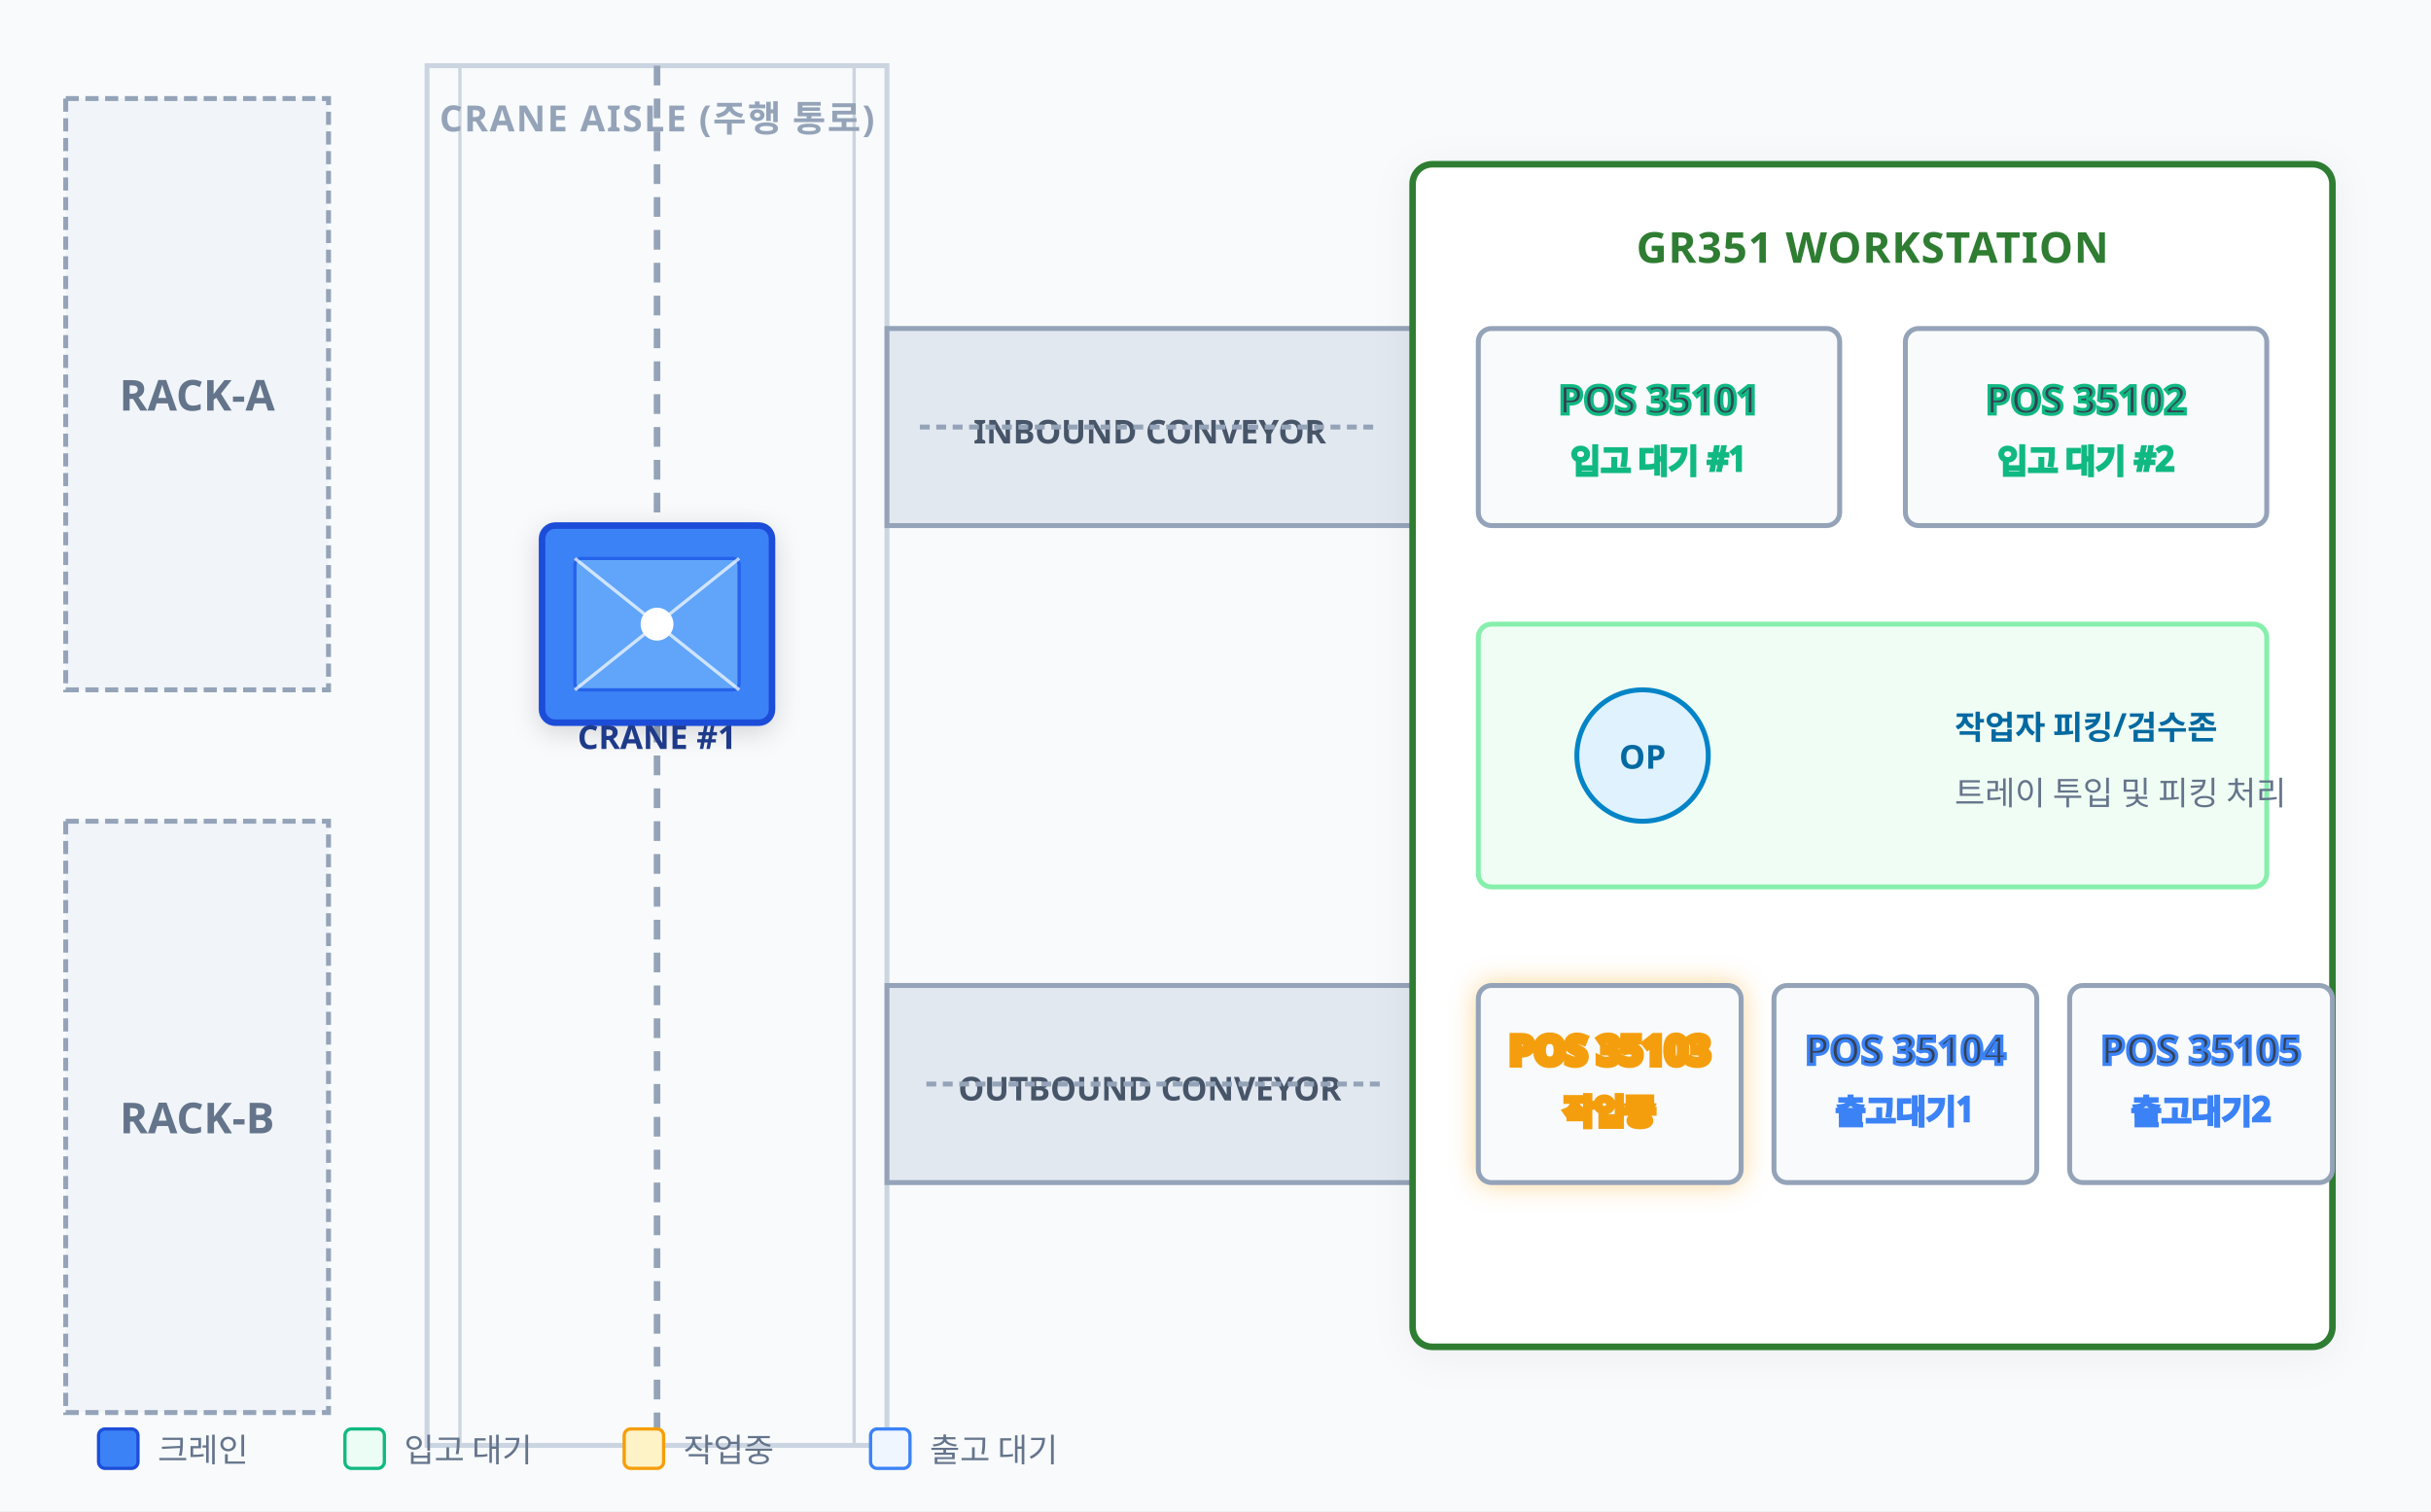
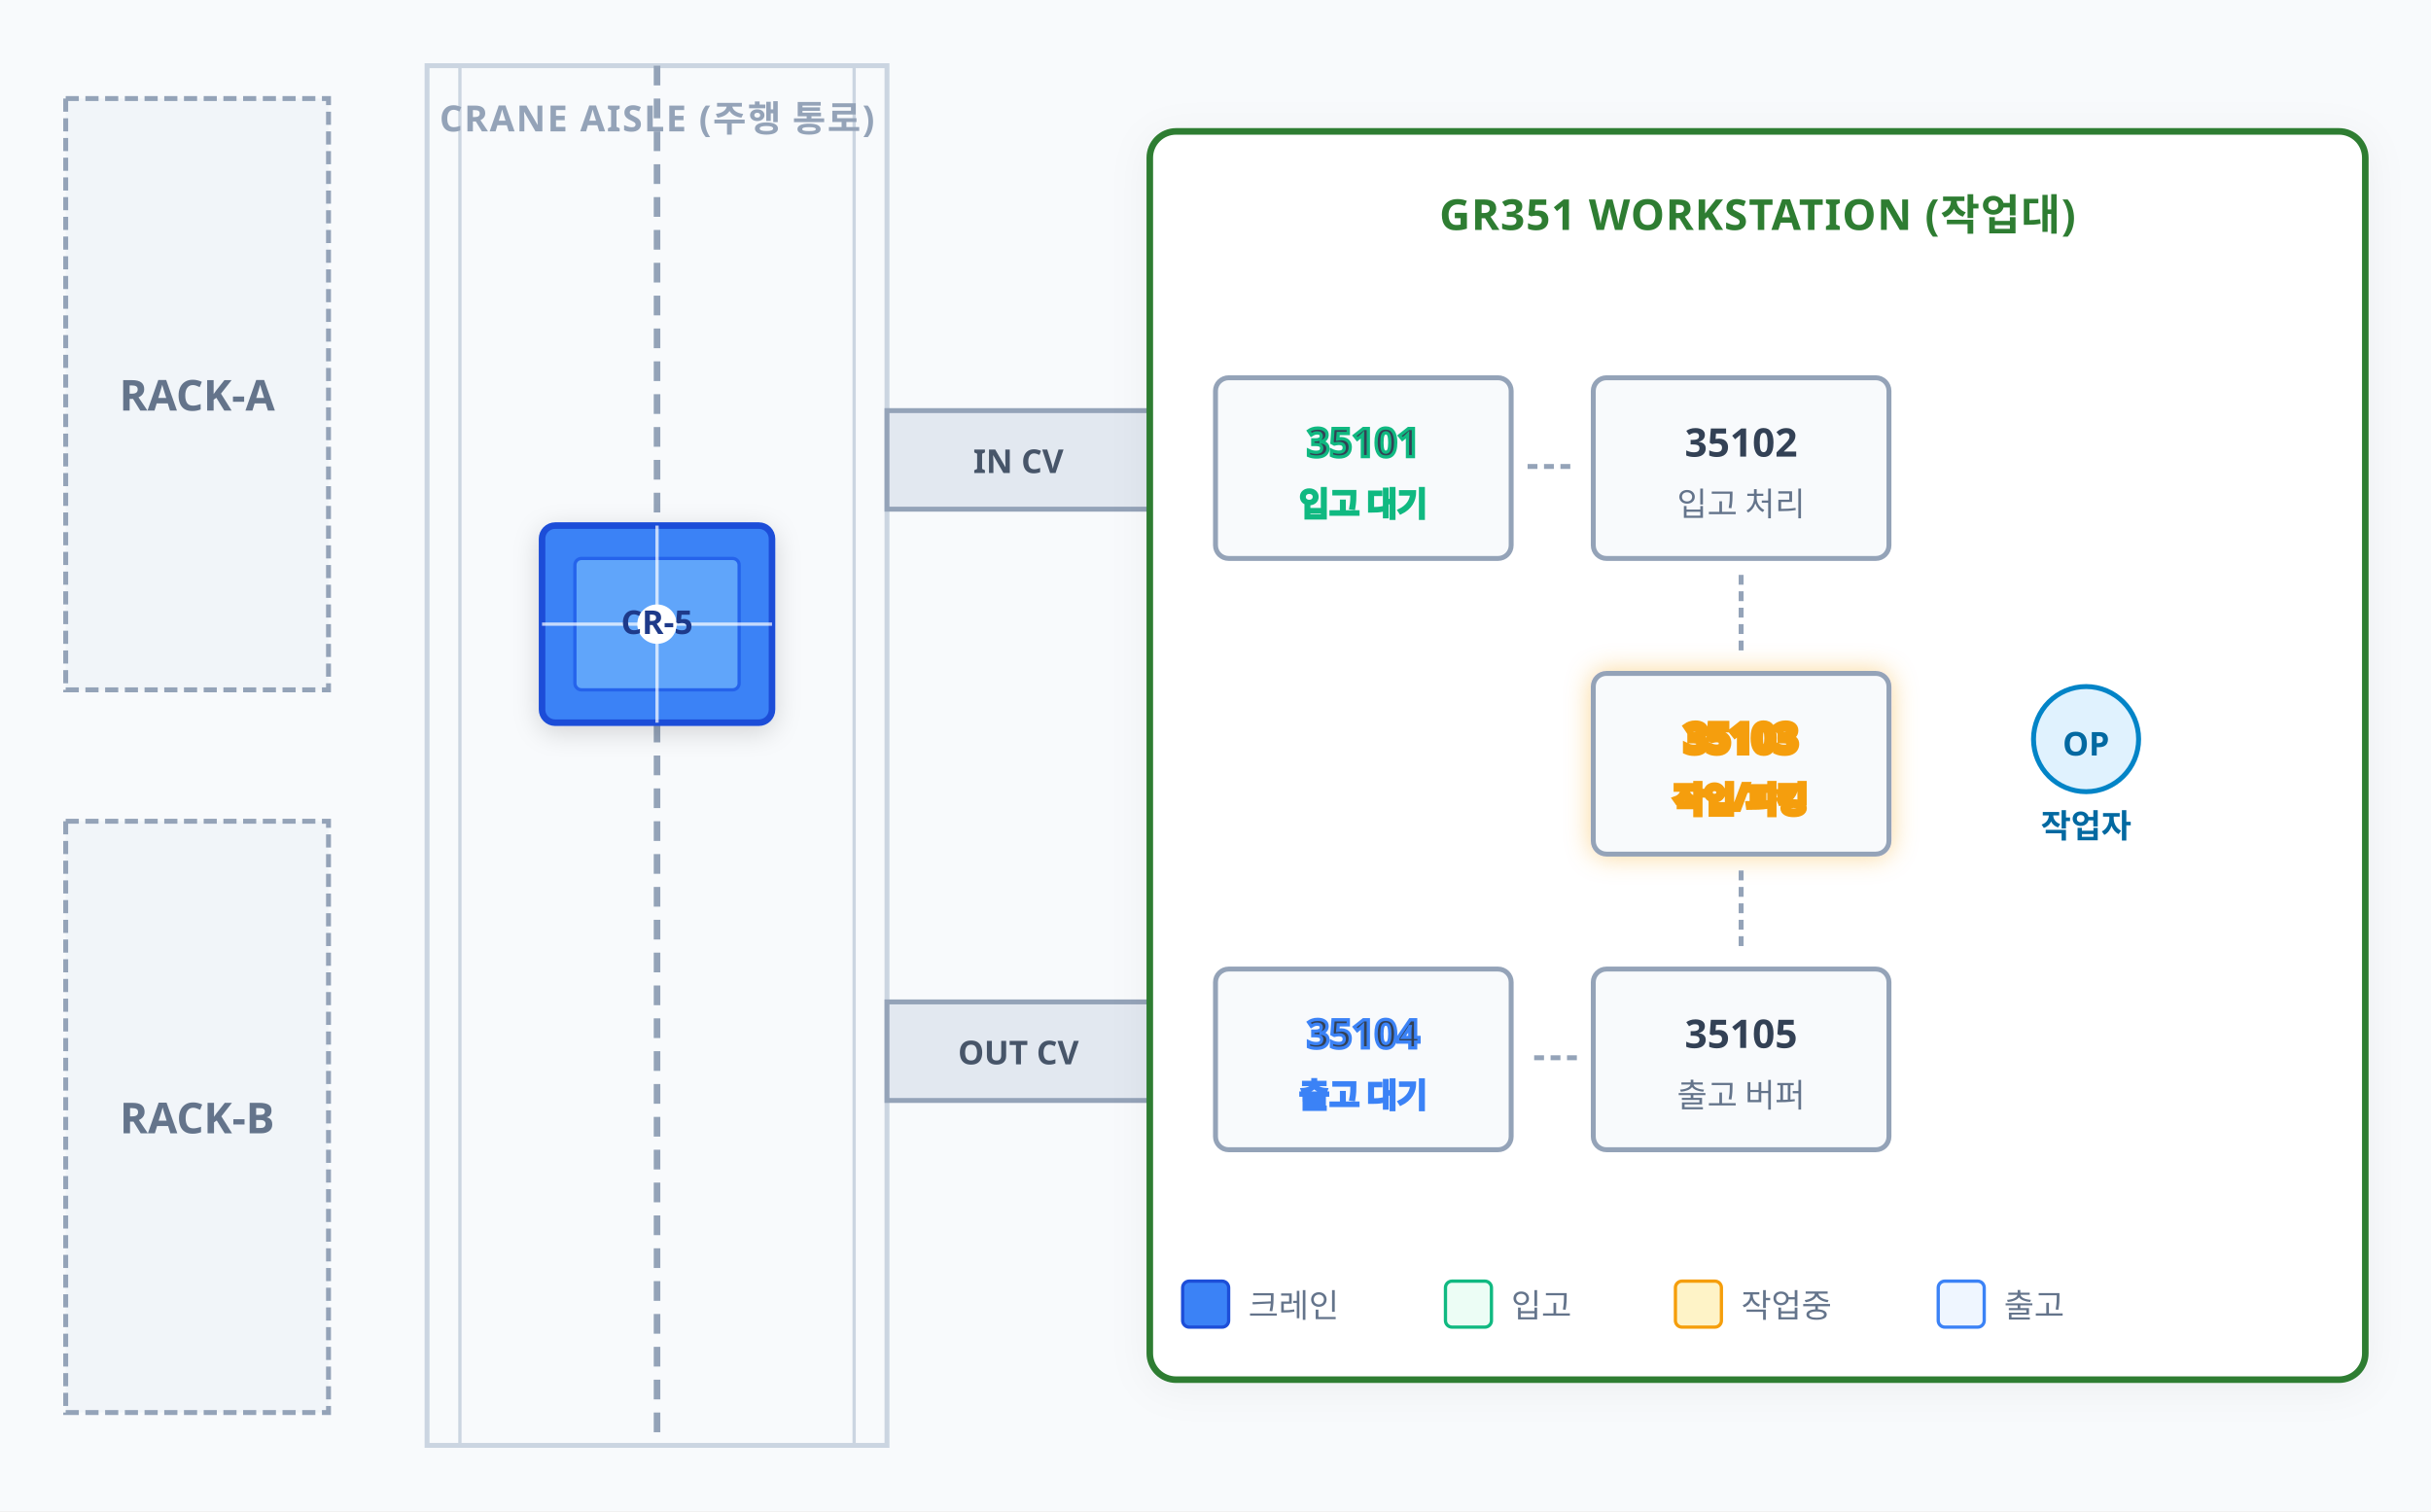
<svg xmlns="http://www.w3.org/2000/svg" viewBox="0 0 740 460" width="100%" height="100%">
  <defs>
    <style>
      .svg-bg { fill: #f8fafc; }
      .grid-line { stroke: #e2e8f0; stroke-width: 0.5; }
      .rack-boundary { fill: #f1f5f9; stroke: #94a3b8; stroke-width: 1.5; stroke-dasharray: 4, 2; }
      .rack-text { font-size: 13px; font-weight: 700; fill: #64748b; font-family: sans-serif; }
      .aisle-boundary { fill: #f8fafc; stroke: #cbd5e1; stroke-width: 1.5; }
      .rail-center-line { stroke: #94a3b8; stroke-width: 2; stroke-dasharray: 6, 4; }
      .rail-side-line { stroke: #cbd5e1; stroke-width: 1; }
      .aisle-label { font-size: 11px; font-weight: 600; fill: #94a3b8; letter-spacing: 0.5px; font-family: sans-serif; }
+       .crane-unit {
+         transition: transform 1.2s cubic-bezier(0.25, 0.1, 0.25, 1.0);
+         will-change: transform;
+       }
      .crane-body { fill: #3b82f6; stroke: #1d4ed8; stroke-width: 2; filter: drop-shadow(0 2px 4px rgba(0, 0, 0, 0.15)); }
      .crane-inner { fill: #60a5fa; stroke: #2563eb; stroke-width: 1; }
      .crane-cross { stroke: #ffffff; stroke-width: 1; opacity: 0.7; }
      .crane-center-dot { fill: #ffffff; }
      .crane-label { font-size: 10px; font-weight: 800; fill: #1e3a8a; font-family: sans-serif; }
      .conveyor-lane { fill: #e2e8f0; stroke: #94a3b8; stroke-width: 1.5; }
      .conveyor-label { font-size: 10px; font-weight: 700; fill: #475569; font-family: sans-serif; }
      .ws-boundary { fill: #ffffff; stroke: #2e7d32; stroke-width: 2; filter: drop-shadow(0 2px 6px rgba(0, 0, 0, 0.05)); }
      .ws-title { font-size: 13px; font-weight: 700; fill: #2e7d32; letter-spacing: 0.3px; font-family: sans-serif; }
      .tray-rect { fill: #f8fafc; stroke: #94a3b8; stroke-width: 1.5; transition: all 0.2s ease; }
      .tray-inbound { fill: #ecfdf5; stroke: #10b981; }
      .tray-outbound { fill: #eff6ff; stroke: #3b82f6; }
      .tray-active { fill: #fef3c7; stroke: #f59e0b; stroke-width: 2; filter: drop-shadow(0 0 4px rgba(245, 158, 11, 0.4)); }
      .tray-title { font-size: 12px; font-weight: 700; fill: #334155; font-family: sans-serif; pointer-events: none; }
      .tray-sub { font-size: 10px; font-weight: 500; fill: #64748b; font-family: sans-serif; pointer-events: none; }
      .active-title { fill: #92400e; }
      .active-sub { fill: #b45309; }
      .clickable { cursor: pointer; }
      .clickable:hover .tray-rect { filter: brightness(0.92); stroke-width: 2; }
      .clickable:hover.tray-active .tray-rect { filter: drop-shadow(0 0 8px rgba(245, 158, 11, 0.7)); }
      .operator-icon-bg { fill: #e0f2fe; stroke: #0284c7; stroke-width: 1.5; }
      .operator-icon { font-size: 10px; font-weight: 800; fill: #0369a1; font-family: sans-serif; }
      .operator-text { font-size: 10px; font-weight: 600; fill: #0369a1; font-family: sans-serif; }
      .flow-arrow { stroke: #94a3b8; stroke-width: 1.5; stroke-dasharray: 3, 2; fill: none; }
      .legend-crane { fill: #3b82f6; stroke: #1d4ed8; }
      .legend-inbound { fill: #ecfdf5; stroke: #10b981; }
      .legend-active { fill: #fef3c7; stroke: #f59e0b; }
      .legend-outbound { fill: #eff6ff; stroke: #3b82f6; }
      .legend-text { font-size: 10px; font-weight: 500; fill: #64748b; font-family: sans-serif; }
    </style>
    <pattern id="gridPattern" width="20" height="20" patternUnits="userSpaceOnUse">
      <path d="M 20 0 L 0 0 0 20" fill="none" class="grid-line" />
    </pattern>
  </defs>
  <rect width="100%" height="100%" fill="url(#gridPattern)" class="svg-bg" />
  <g class="rack-group">
    <rect x="20" y="30" width="80" height="180" class="rack-boundary" />
    <text x="60" y="125" class="rack-text" text-anchor="middle">RACK-A</text>
    <rect x="20" y="250" width="80" height="180" class="rack-boundary" />
    <text x="60" y="345" class="rack-text" text-anchor="middle">RACK-B</text>
  </g>
  <g class="crane-aisle-group">
    <rect x="130" y="20" width="140" height="420" class="aisle-boundary" />
    <line x1="200" y1="20" x2="200" y2="440" class="rail-center-line" />
    <line x1="140" y1="20" x2="140" y2="440" class="rail-side-line" />
    <line x1="260" y1="20" x2="260" y2="440" class="rail-side-line" />
    <text x="200" y="40" class="aisle-label" text-anchor="middle">
      CRANE AISLE (주행 통로)
    </text>
    <g id="crane-unit" class="crane-unit" transform="translate(200, 190)">
      <rect x="-35" y="-30" width="70" height="60" rx="4" class="crane-body" />
      <rect x="-25" y="-20" width="50" height="40" rx="2" class="crane-inner" />
-       <line x1="-25" y1="-20" x2="25" y2="20" class="crane-cross" />
-       <line x1="-25" y1="20" x2="25" y2="-20" class="crane-cross" />
-       <circle cx="0" cy="0" r="5" class="crane-center-dot" />
-       <text x="0" y="38" class="crane-label" text-anchor="middle">CRANE #1</text>
+       <line x1="0" y1="-30" x2="0" y2="30" class="crane-cross" />
+       <line x1="-35" y1="0" x2="35" y2="0" class="crane-cross" />
+       <circle cx="0" cy="0" r="6" class="crane-center-dot" />
+       <text x="0" y="3" class="crane-label" text-anchor="middle">CR-5</text>
    </g>
  </g>
-   <g class="conveyor-ws-group">
-     <rect x="270" y="100" width="160" height="60" class="conveyor-lane" />
-     <text x="350" y="135" class="conveyor-label" text-anchor="middle">
-       INBOUND CONVEYOR
+   <g class="conveyor-connection">
+     <rect x="270" y="125" width="80" height="30" class="conveyor-lane" />
+     <text x="310" y="144" class="conveyor-label" text-anchor="middle">IN CV</text>
+     <rect x="270" y="305" width="80" height="30" class="conveyor-lane" />
+     <text x="310" y="324" class="conveyor-label" text-anchor="middle">OUT CV</text>
+   </g>
+   <g class="workstation-group">
+     <rect x="350" y="40" width="370" height="380" rx="8" class="ws-boundary" />
+     <text x="535" y="70" class="ws-title" text-anchor="middle">
+       GR351 WORKSTATION (작업대)
    </text>
-     <path d="M 280 130 L 420 130" class="flow-arrow" />
-     <rect x="270" y="300" width="160" height="60" class="conveyor-lane" />
-     <text x="350" y="335" class="conveyor-label" text-anchor="middle">
-       OUTBOUND CONVEYOR
-     </text>
-     <path d="M 420 330 L 280 330" class="flow-arrow" />
-     <rect x="430" y="50" width="280" height="360" rx="6" class="ws-boundary" />
-     <text x="570" y="80" class="ws-title" text-anchor="middle">
-       GR351 WORKSTATION
-     </text>
-     <g id="pos-35101" class="tray-position tray-inbound clickable" data-position="35101" transform="translate(450, 100)">
-       <rect width="110" height="60" rx="4" class="tray-rect" />
-       <text x="55" y="26" class="tray-title" text-anchor="middle">POS 35101</text>
-       <text x="55" y="44" class="tray-sub" text-anchor="middle">입고 대기 #1</text>
+     <g id="pos-35101" class="tray-position tray-inbound clickable" transform="translate(370, 115)">
+       <rect width="90" height="55" rx="4" class="tray-rect" />
+       <text x="45" y="24" class="tray-title" text-anchor="middle">35101</text>
+       <text x="45" y="42" class="tray-sub" text-anchor="middle">입고 대기</text>
    </g>
-     <g id="pos-35102" class="tray-position tray-inbound clickable" data-position="35102" transform="translate(580, 100)">
-       <rect width="110" height="60" rx="4" class="tray-rect" />
-       <text x="55" y="26" class="tray-title" text-anchor="middle">POS 35102</text>
-       <text x="55" y="44" class="tray-sub" text-anchor="middle">입고 대기 #2</text>
+     <g id="pos-35102" class="tray-position clickable" transform="translate(485, 115)">
+       <rect width="90" height="55" rx="4" class="tray-rect" />
+       <text x="45" y="24" class="tray-title" text-anchor="middle">35102</text>
+       <text x="45" y="42" class="tray-sub" text-anchor="middle">입고 처리</text>
    </g>
-     <g class="operator-area" transform="translate(450, 190)">
-       <rect width="240" height="80" rx="4" fill="#f0fdf4" stroke="#86efac" stroke-width="1.5" />
-       <circle cx="50" cy="40" r="20" class="operator-icon-bg" />
-       <text x="50" y="44" class="operator-icon" text-anchor="middle">OP</text>
-       <text x="145" y="35" class="operator-text" font-weight="700">
-         작업자 피킹/검수존
-       </text>
-       <text x="145" y="55" class="legend-text">
-         트레이 투입 및 피킹 처리
-       </text>
+     <g id="pos-35103" class="tray-position tray-active clickable" transform="translate(485, 205)">
+       <rect width="90" height="55" rx="4" class="tray-rect" />
+       <text x="45" y="24" class="tray-title active-title" text-anchor="middle">35103</text>
+       <text x="45" y="42" class="tray-sub active-sub" text-anchor="middle">작업/피킹</text>
    </g>
-     <g id="pos-35103" class="tray-position tray-active clickable" data-position="35103" transform="translate(450, 300)">
-       <rect width="80" height="60" rx="4" class="tray-rect" />
-       <text x="40" y="24" class="tray-title active-title" text-anchor="middle">
-         POS 35103
-       </text>
-       <text x="40" y="42" class="tray-sub active-sub" text-anchor="middle">
-         작업중
-       </text>
+     <g class="operator-area" transform="translate(600, 200)">
+       <circle cx="35" cy="25" r="16" class="operator-icon-bg" />
+       <text x="35" y="30" class="operator-icon" text-anchor="middle">OP</text>
+       <text x="35" y="55" class="operator-text" text-anchor="middle">작업자</text>
    </g>
-     <g id="pos-35104" class="tray-position tray-outbound clickable" data-position="35104" transform="translate(540, 300)">
-       <rect width="80" height="60" rx="4" class="tray-rect" />
-       <text x="40" y="24" class="tray-title" text-anchor="middle">POS 35104</text>
-       <text x="40" y="42" class="tray-sub" text-anchor="middle">출고대기1</text>
+     <g id="pos-35104" class="tray-position tray-outbound clickable" transform="translate(370, 295)">
+       <rect width="90" height="55" rx="4" class="tray-rect" />
+       <text x="45" y="24" class="tray-title" text-anchor="middle">35104</text>
+       <text x="45" y="42" class="tray-sub" text-anchor="middle">출고 대기</text>
    </g>
-     <g id="pos-35105" class="tray-position tray-outbound clickable" data-position="35105" transform="translate(630, 300)">
-       <rect width="80" height="60" rx="4" class="tray-rect" />
-       <text x="40" y="24" class="tray-title" text-anchor="middle">POS 35105</text>
-       <text x="40" y="42" class="tray-sub" text-anchor="middle">출고대기2</text>
+     <g id="pos-35105" class="tray-position clickable" transform="translate(485, 295)">
+       <rect width="90" height="55" rx="4" class="tray-rect" />
+       <text x="45" y="24" class="tray-title" text-anchor="middle">35105</text>
+       <text x="45" y="42" class="tray-sub" text-anchor="middle">출고 버퍼</text>
    </g>
+     <path d="M 465 142 L 480 142" class="flow-arrow" />
+     <path d="M 530 175 L 530 200" class="flow-arrow" />
+     <path d="M 530 265 L 530 290" class="flow-arrow" />
+     <path d="M 480 322 L 465 322" class="flow-arrow" />
  </g>
-   <g class="legend-group" transform="translate(30, 435)">
-     <rect x="0" y="0" width="12" height="12" rx="2" class="legend-crane" />
-     <text x="18" y="10" class="legend-text">크레인</text>
-     <rect x="75" y="0" width="12" height="12" rx="2" class="legend-inbound" />
-     <text x="93" y="10" class="legend-text">입고 대기</text>
-     <rect x="160" y="0" width="12" height="12" rx="2" class="legend-active" />
-     <text x="178" y="10" class="legend-text">작업중</text>
-     <rect x="235" y="0" width="12" height="12" rx="2" class="legend-outbound" />
-     <text x="253" y="10" class="legend-text">출고 대기</text>
+   <g class="legend-group" transform="translate(360, 390)">
+     <rect x="0" y="0" width="14" height="14" rx="2" class="legend-crane" />
+     <text x="20" y="11" class="legend-text">크레인</text>
+     <rect x="80" y="0" width="14" height="14" rx="2" class="legend-inbound" />
+     <text x="100" y="11" class="legend-text">입고</text>
+     <rect x="150" y="0" width="14" height="14" rx="2" class="legend-active" />
+     <text x="170" y="11" class="legend-text">작업중</text>
+     <rect x="230" y="0" width="14" height="14" rx="2" class="legend-outbound" />
+     <text x="250" y="11" class="legend-text">출고</text>
  </g>
</svg>
